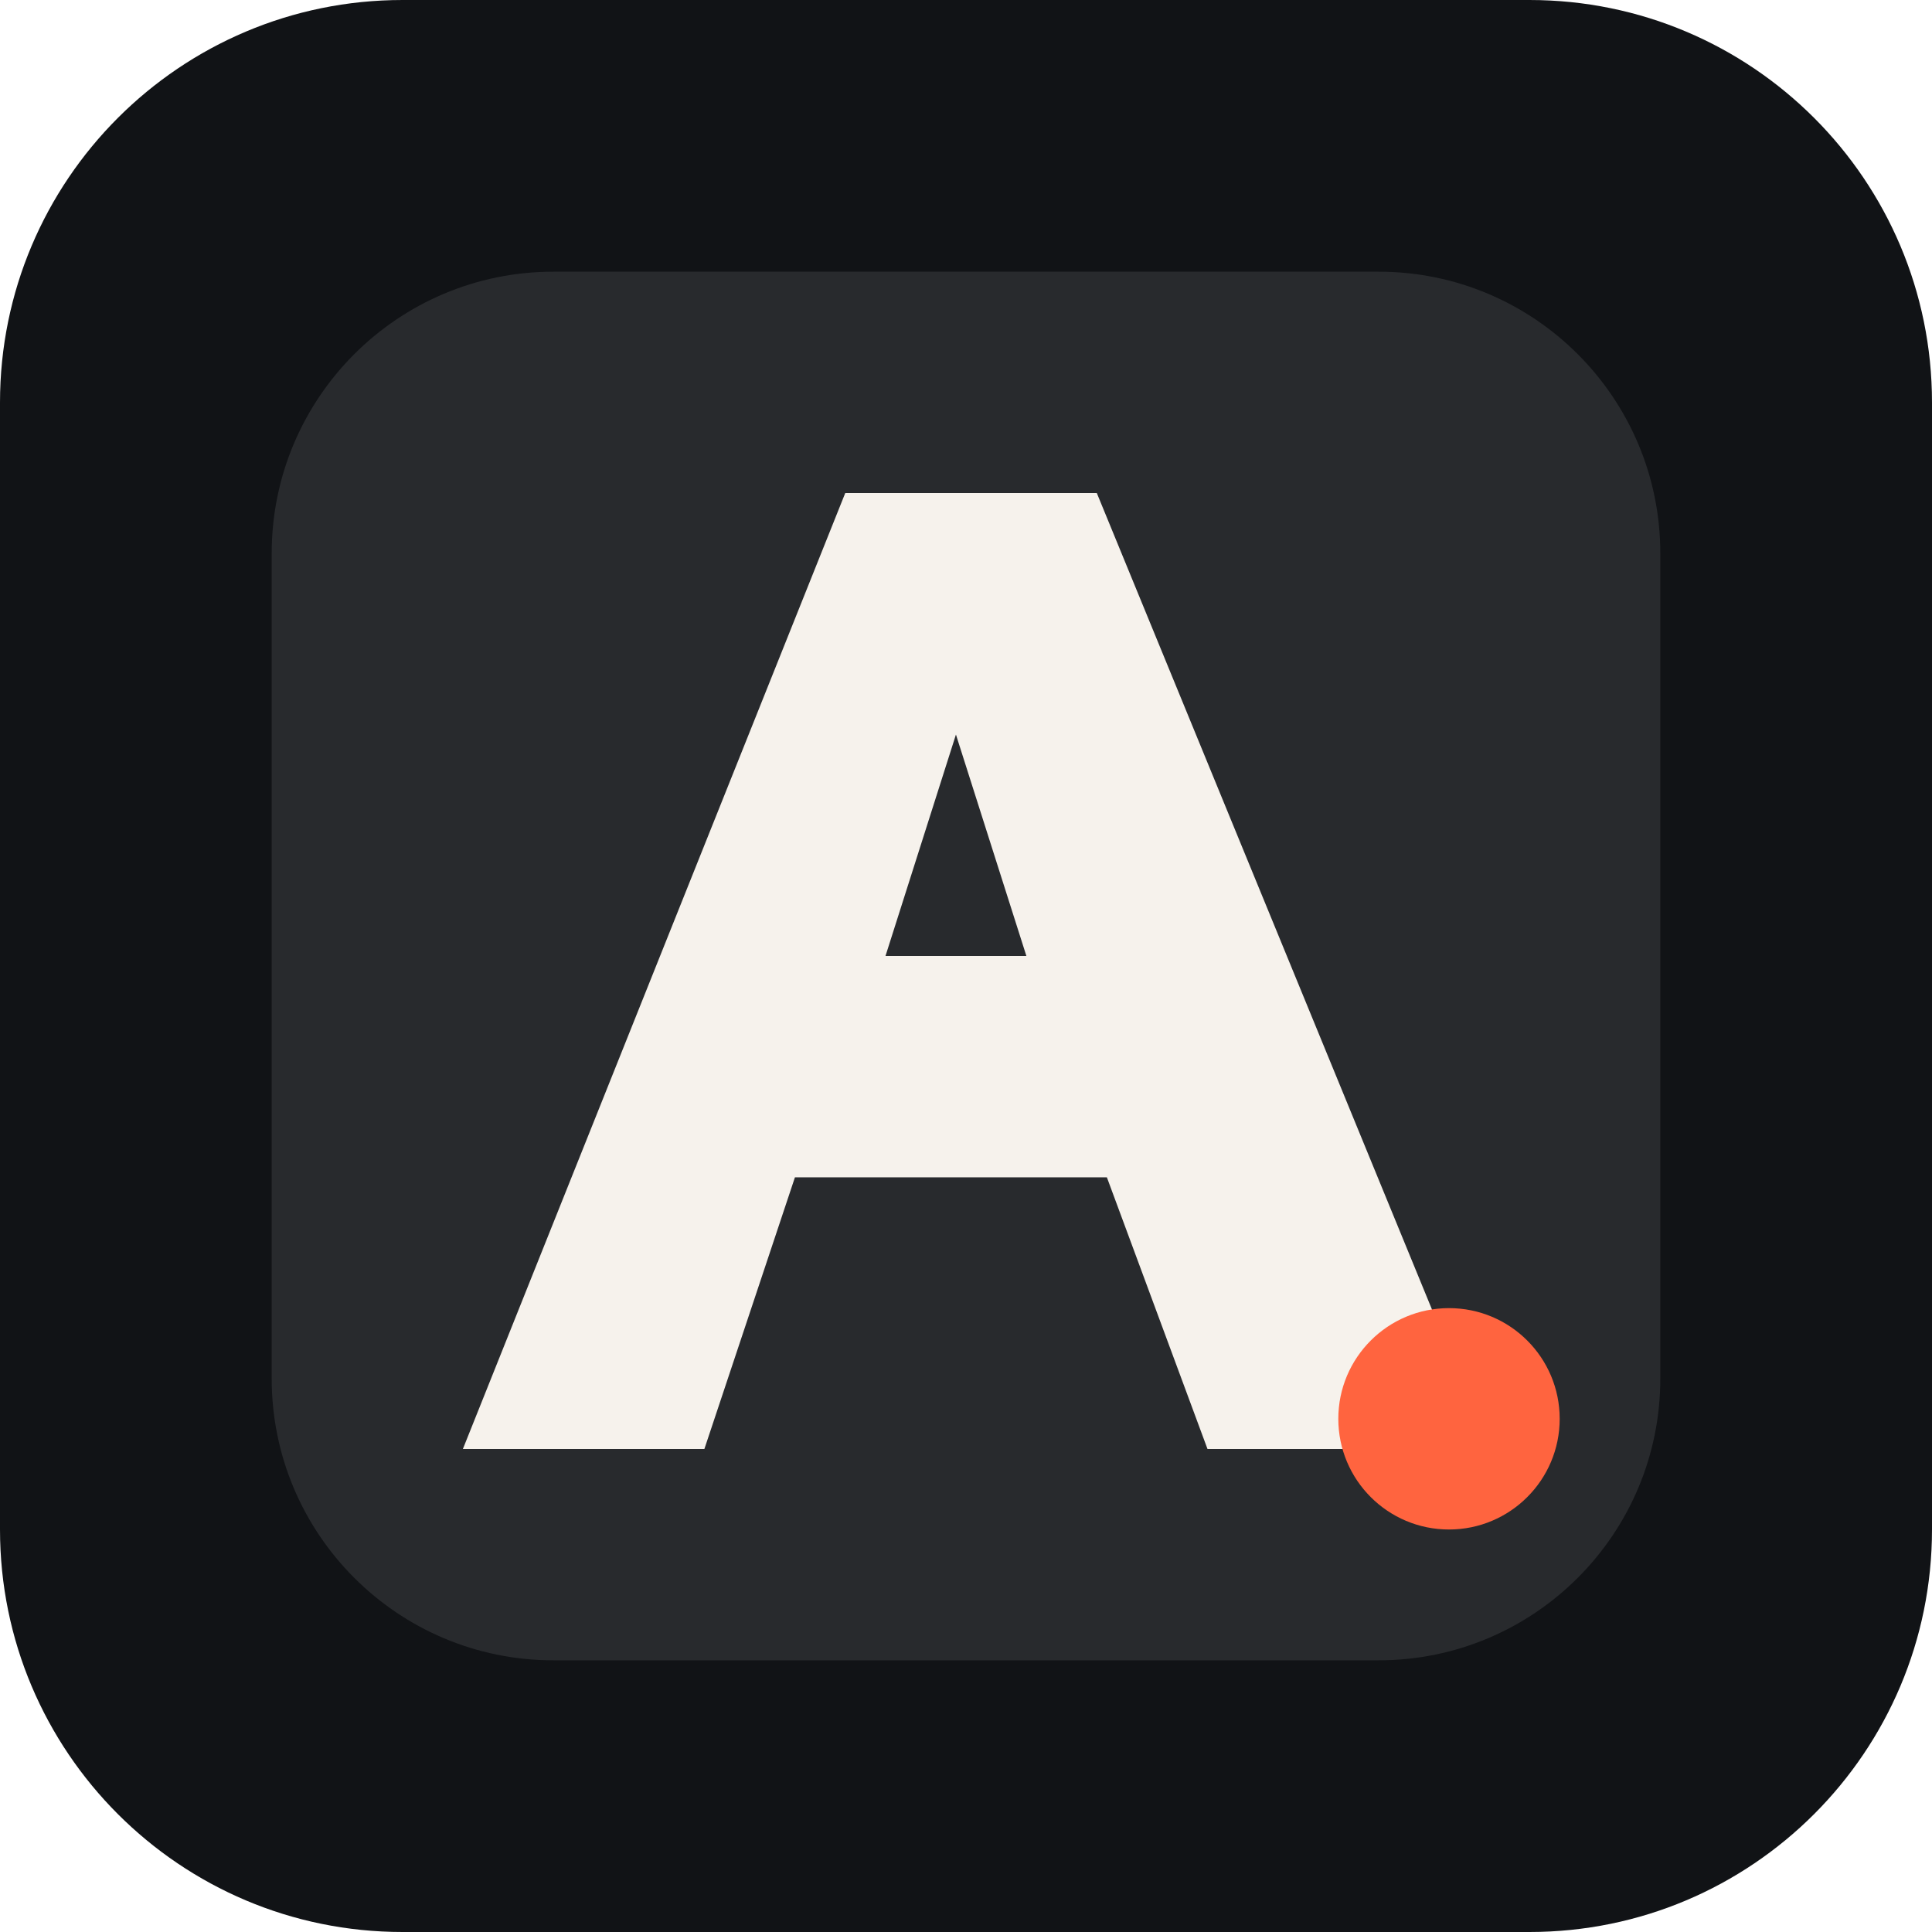
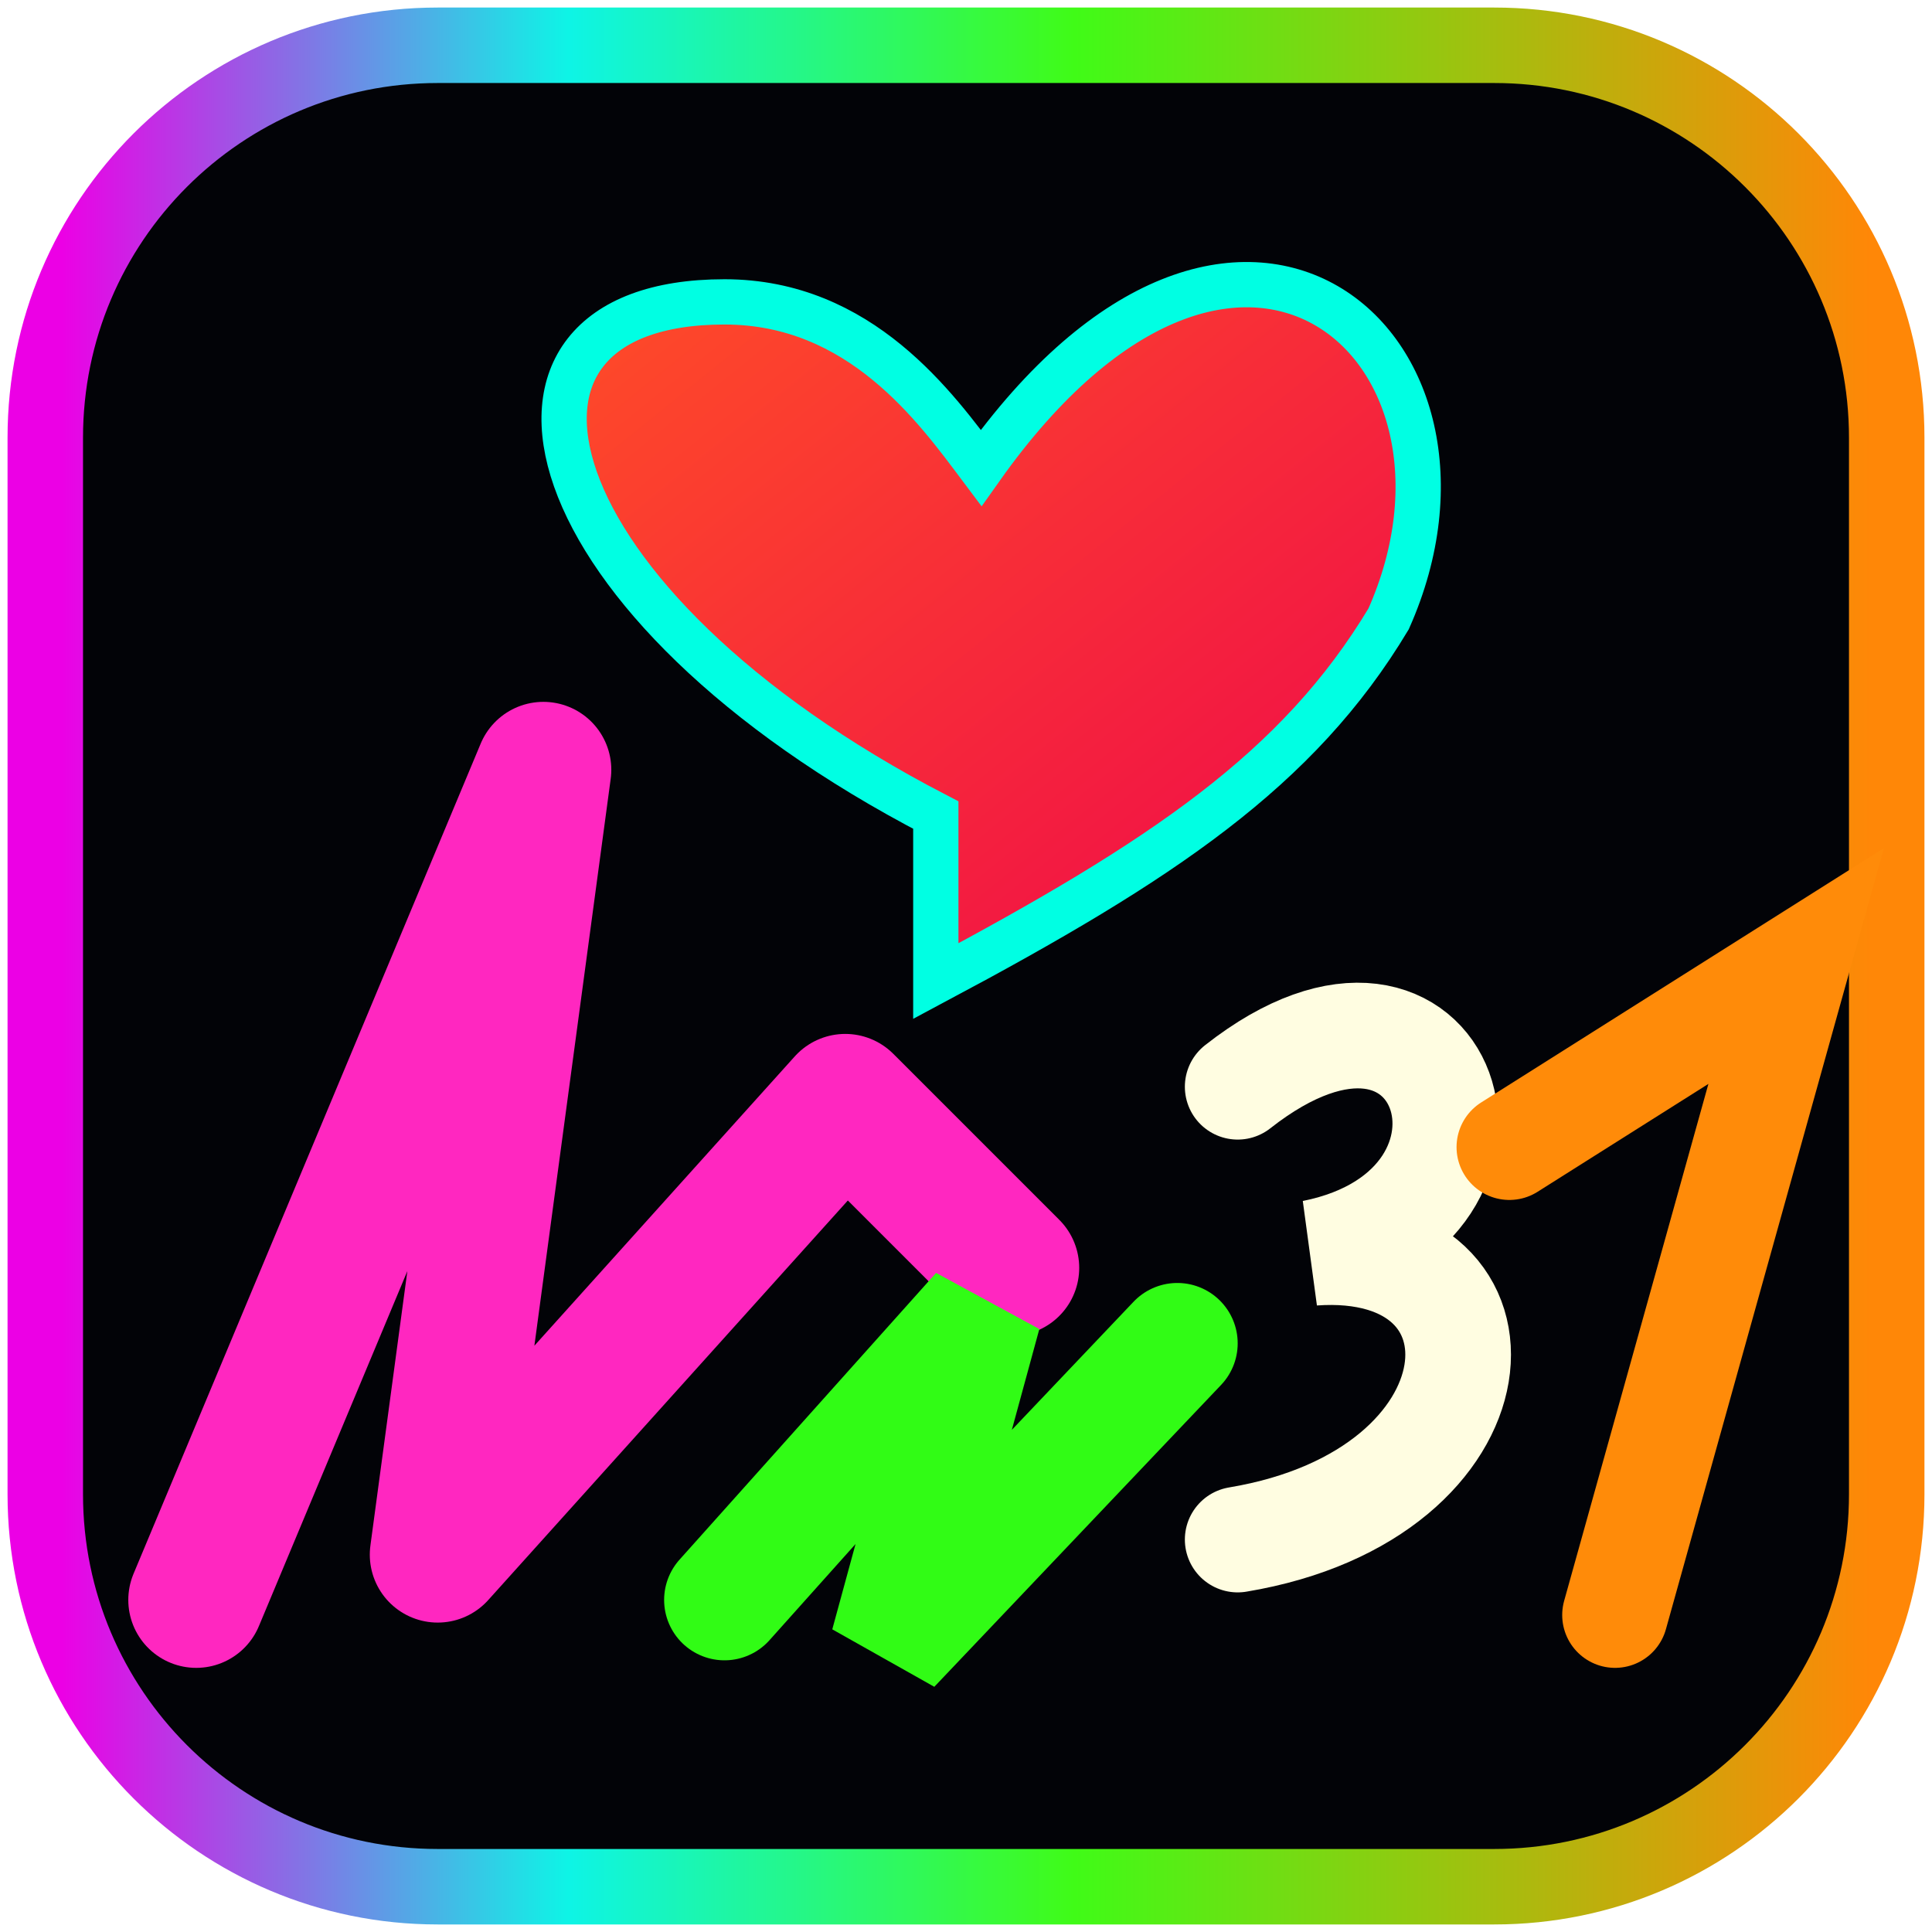
- <svg xmlns="http://www.w3.org/2000/svg" viewBox="0 0 192 192">
-   <rect width="192" height="192" fill="#111316" rx="40" />
-   <rect x="27" y="27" width="138" height="138" rx="28" fill="#282a2d" />
-   <path d="M46 144 84 49h25l39 95h-28l-10-27H79l-9 27zm42-49h14l-7-22z" fill="#f6f2ec" />
-   <circle cx="144" cy="141" r="11" fill="#ff643f" />
+ <svg xmlns="http://www.w3.org/2000/svg" viewBox="0 0 128 128">
+   <defs>
+     <linearGradient id="rim">
+       <stop stop-color="#ec00e5" />
+       <stop offset=".28" stop-color="#0ef4e6" />
+       <stop offset=".56" stop-color="#40fb17" />
+       <stop offset="1" stop-color="#ff8707" />
+     </linearGradient>
+     <linearGradient id="heart" x2="1" y2="1">
+       <stop stop-color="#ff4d27" />
+       <stop offset="1" stop-color="#ee064c" />
+     </linearGradient>
+   </defs>
+   <rect x="3" y="3" width="122" height="122" rx="26" fill="#020307" stroke="url(#rim)" stroke-width="5" />
+   <path d="M62 54C35 40 30 20 48 20c9 0 14 7 17 11 17-24 35-8 27 10C86 51 77 57 62 65Z" fill="url(#heart)" stroke="#00ffe3" stroke-width="3" />
+   <path d="M13 106 36 51 29 103 56 73 67 84" fill="none" stroke="#ff27c0" stroke-width="9" stroke-linecap="round" stroke-linejoin="round" />
+   <path d="M48 106 65 87 59 109 78 89" fill="none" stroke="#31fc15" stroke-width="8" stroke-linecap="round" />
+   <path d="M82 72c14-11 20 8 5 11 14-1 13 16-5 19" fill="none" stroke="#fffde1" stroke-width="7" stroke-linecap="round" />
+   <path d="m100 76 19-12-12 43" fill="none" stroke="#ff8b09" stroke-width="7" stroke-linecap="round" />
</svg>
